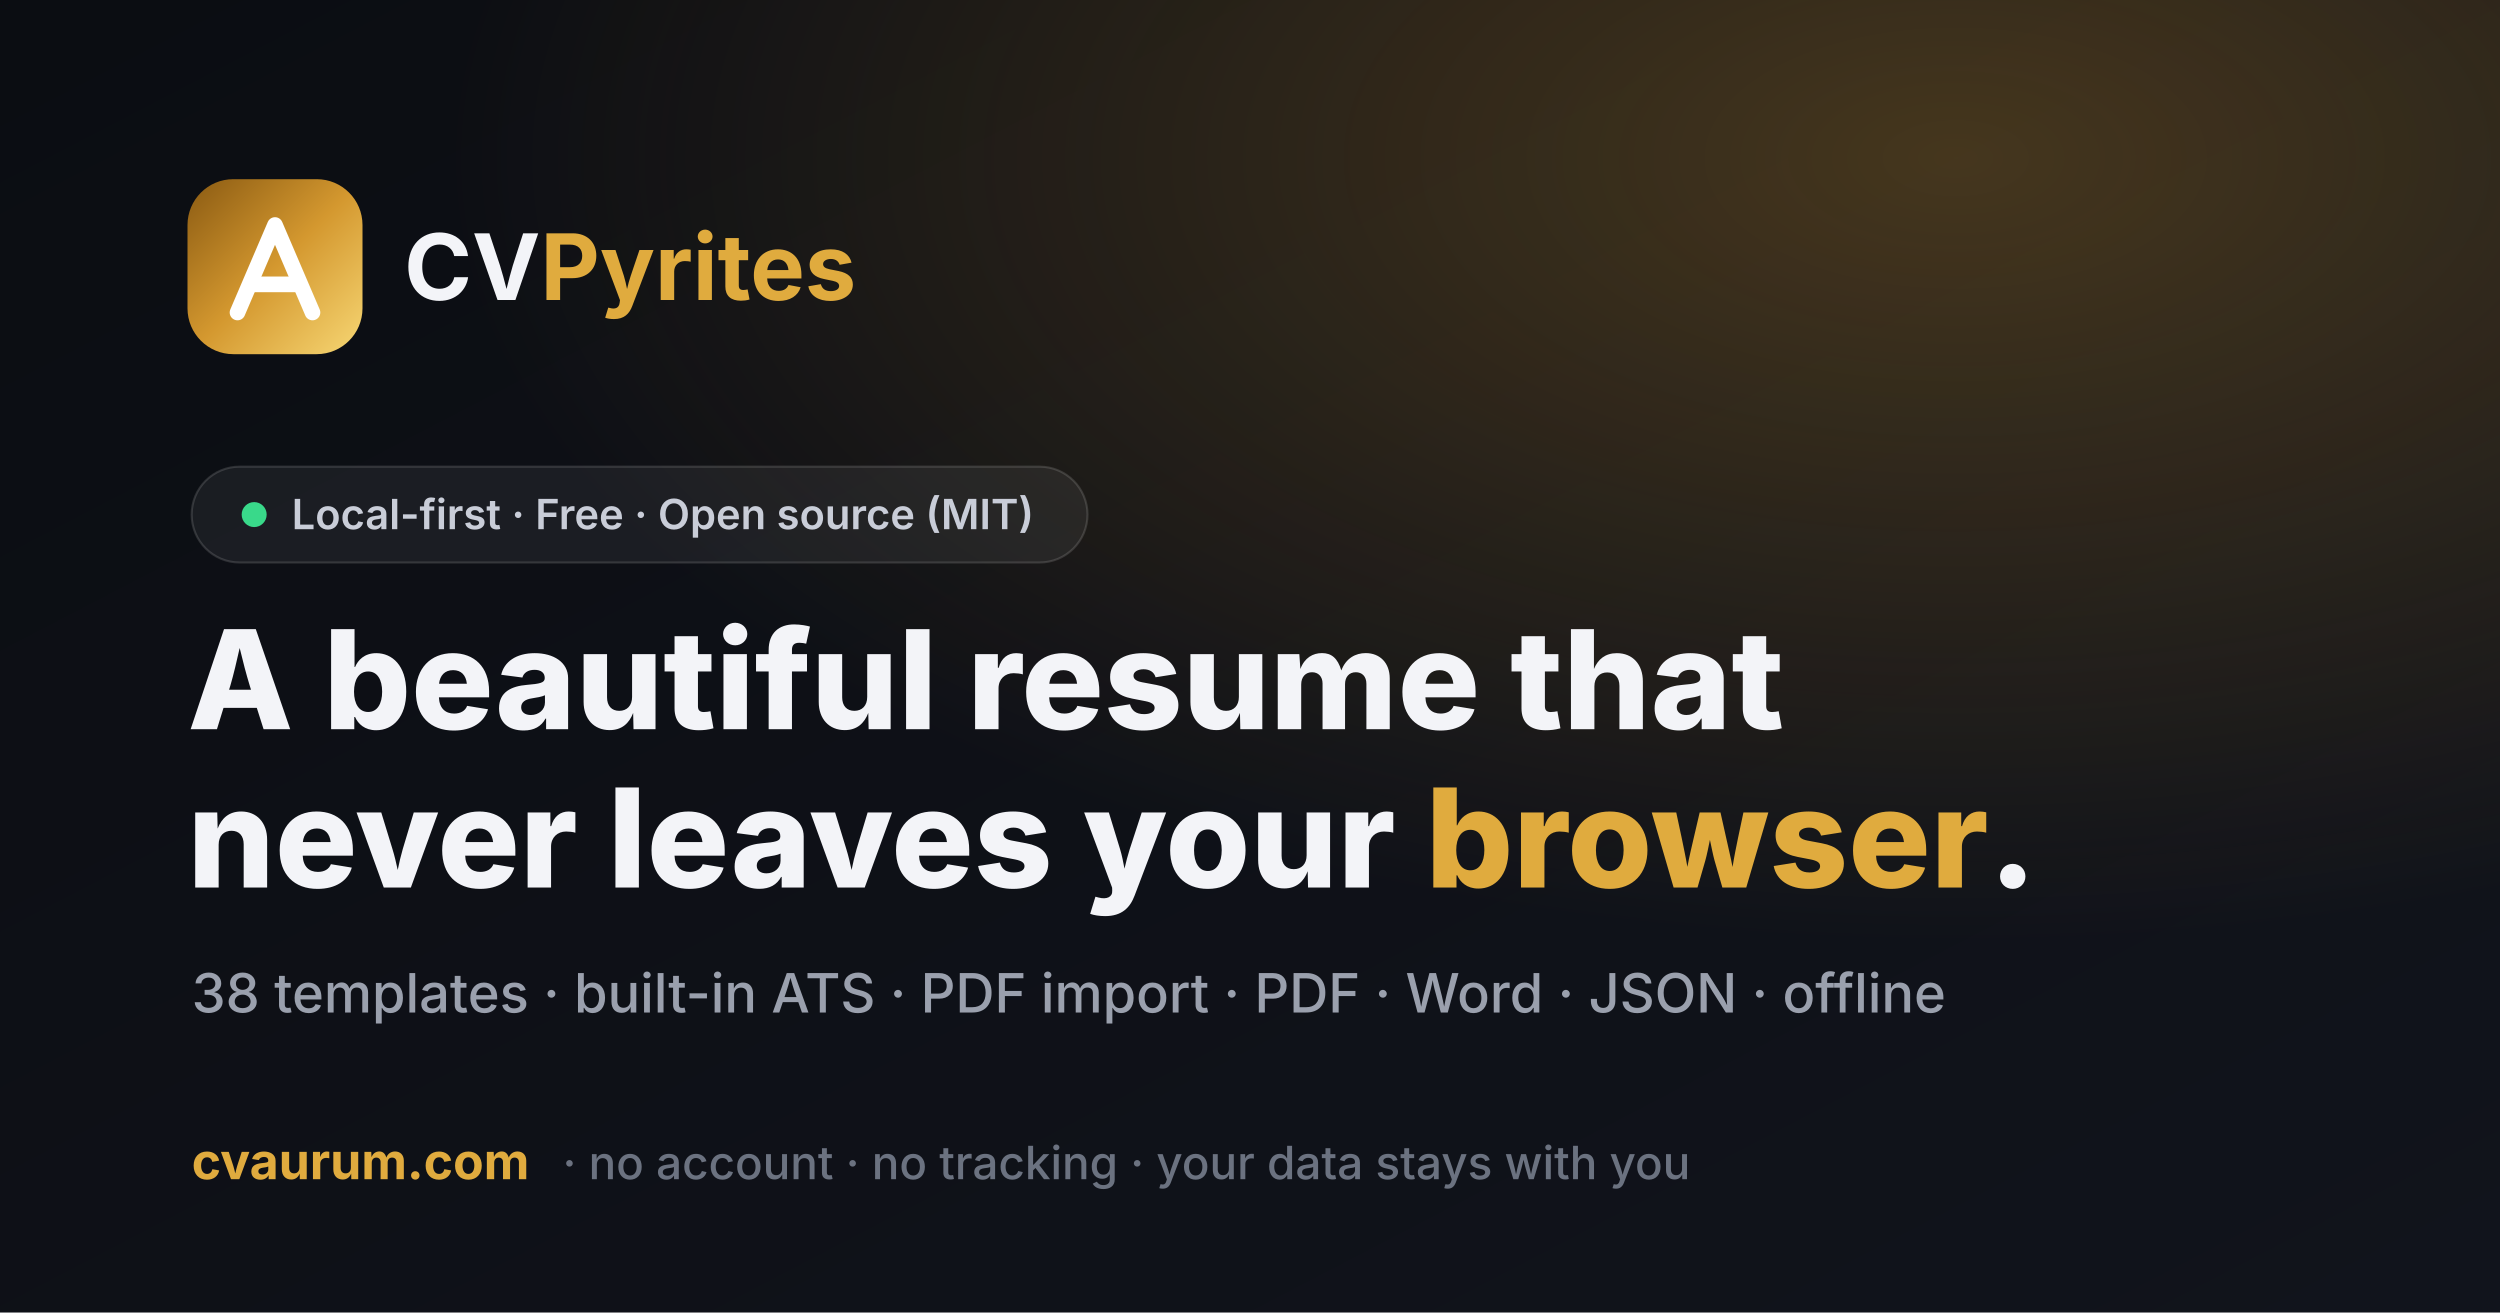
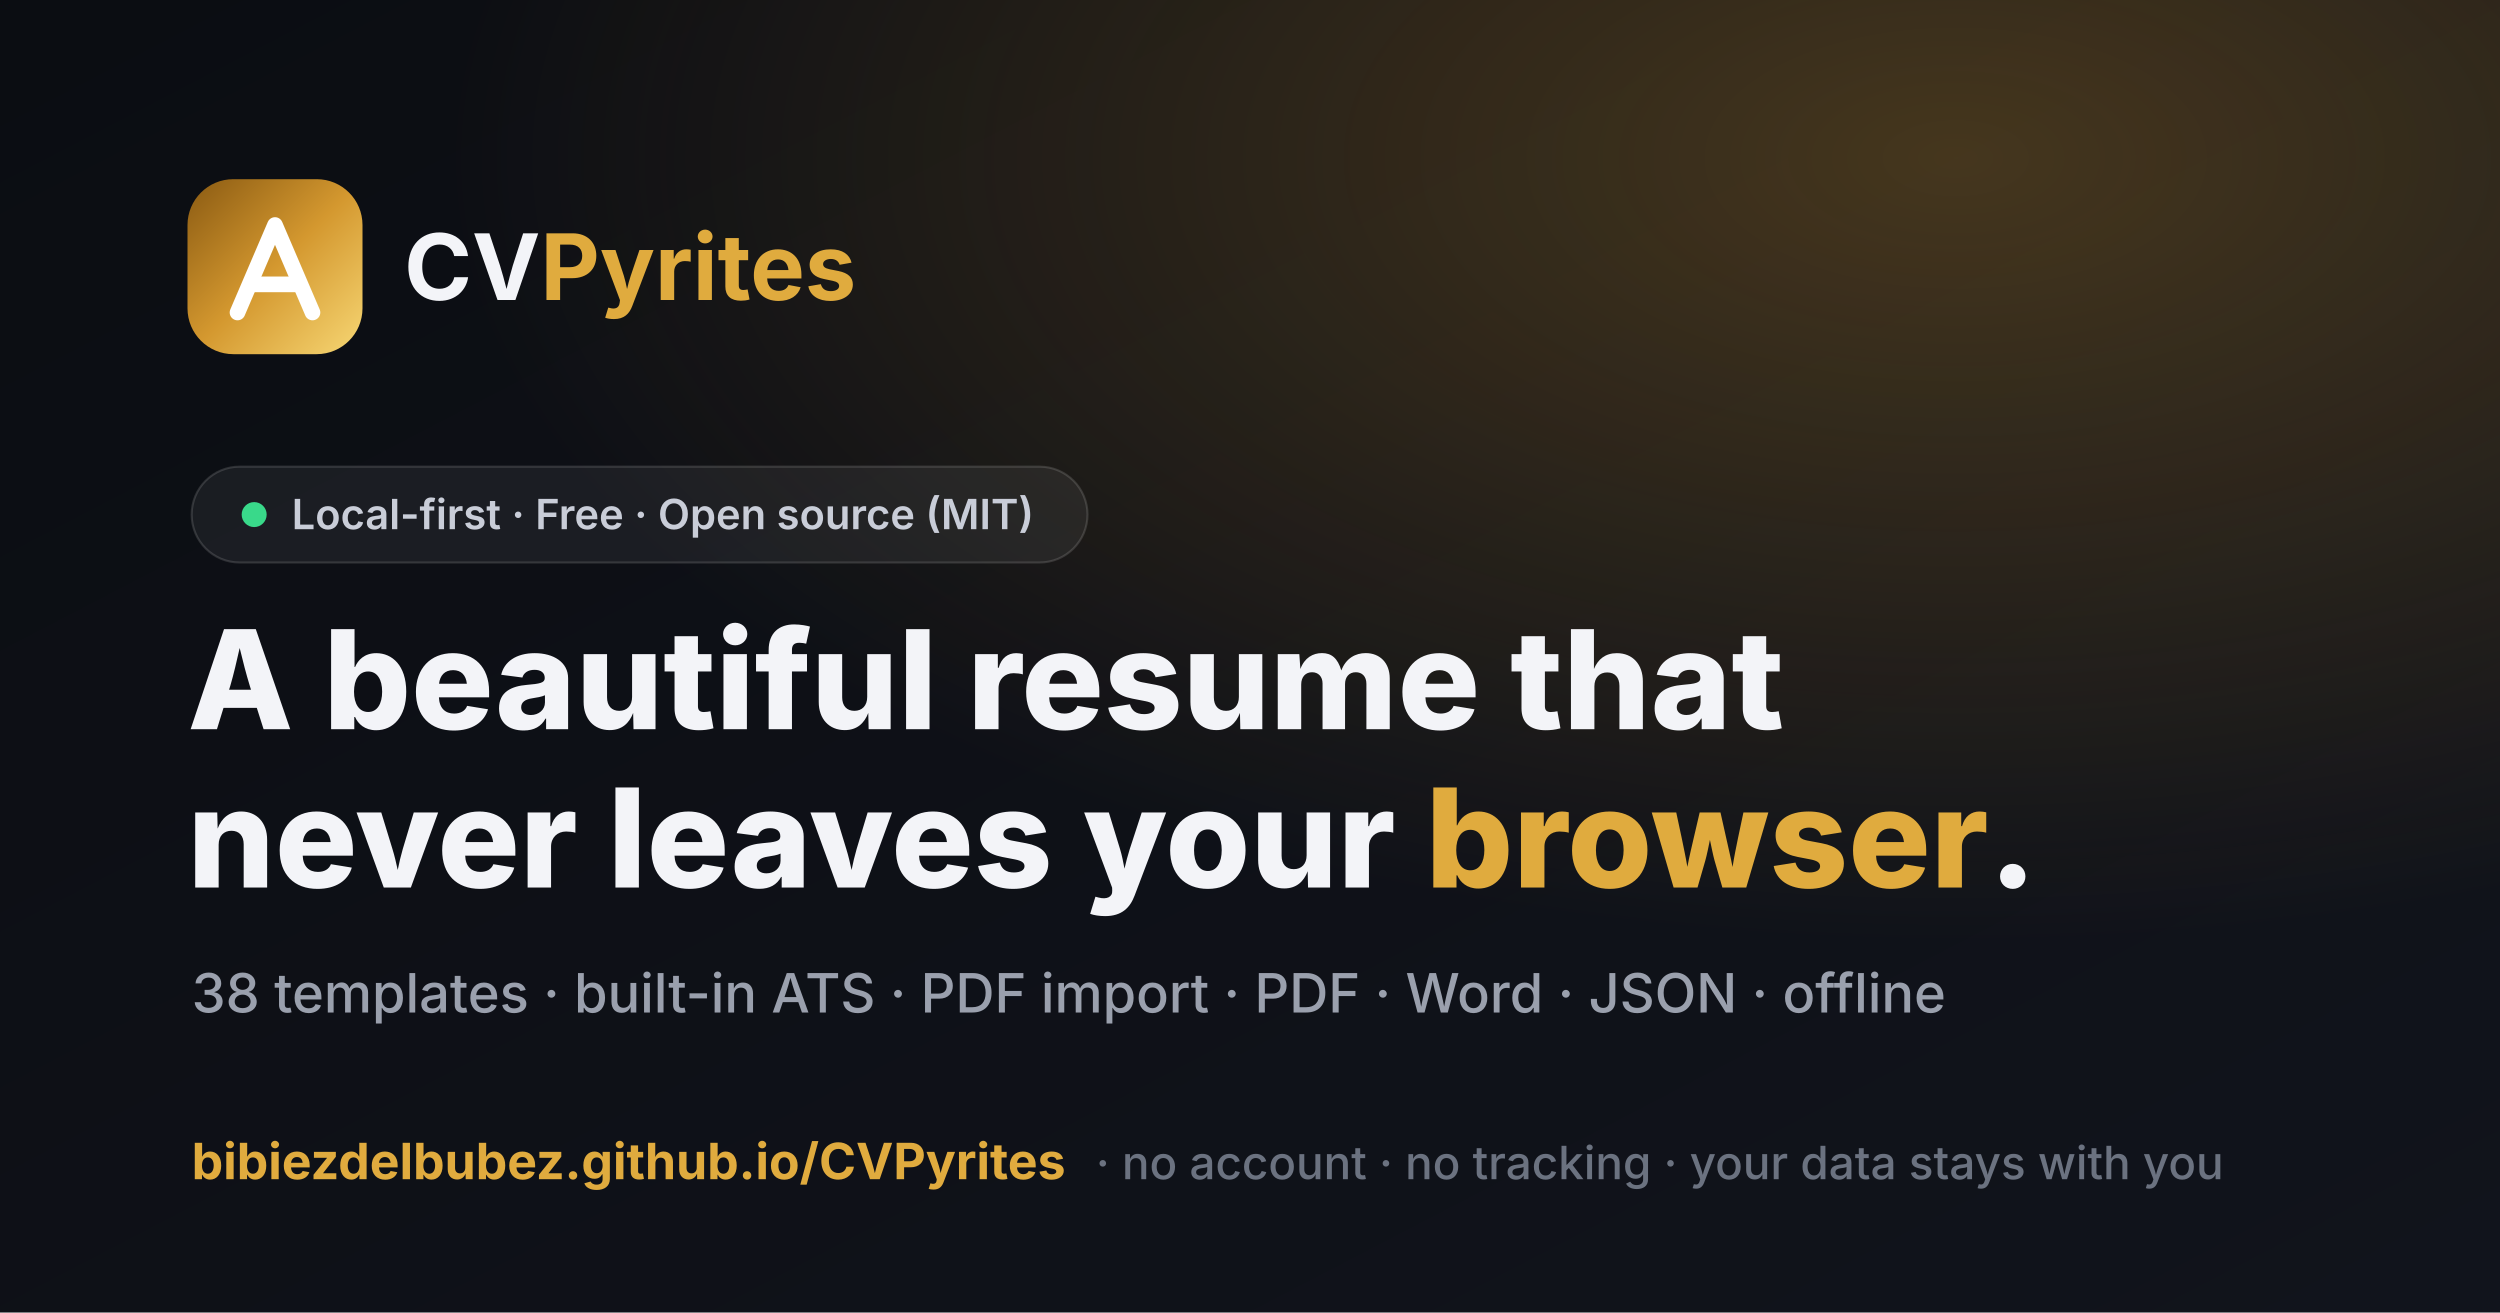
<svg xmlns="http://www.w3.org/2000/svg" width="1200" height="630" viewBox="0 0 1200 630" role="img" aria-label="CVPyrites — free, open-source, private resume builder">
  <defs>
    <linearGradient id="bg" x1="0" y1="0" x2="1" y2="1">
      <stop offset="0" stop-color="#0b0d12" />
      <stop offset="1" stop-color="#11141c" />
    </linearGradient>
    <linearGradient id="gold" x1="0" y1="0" x2="1" y2="1">
      <stop offset="0" stop-color="#8a5a12" />
      <stop offset="0.5" stop-color="#d4982f" />
      <stop offset="1" stop-color="#f7d774" />
    </linearGradient>
    <radialGradient id="glow" cx="78%" cy="12%" r="60%">
      <stop offset="0" stop-color="#d4982f" stop-opacity="0.28" />
      <stop offset="1" stop-color="#d4982f" stop-opacity="0" />
    </radialGradient>
  </defs>
  <rect width="1200" height="630" fill="url(#bg)" />
  <rect width="1200" height="630" fill="url(#glow)" />
  <g transform="translate(90,86)">
    <rect width="84" height="84" rx="22" fill="url(#gold)" />
    <path d="M24 64 42 22l18 42" fill="none" stroke="#fff" stroke-width="7.5" stroke-linecap="round" stroke-linejoin="round" />
    <path d="M31.5 50.5h21" fill="none" stroke="#fff" stroke-width="7.5" stroke-linecap="round" />
    <text x="104" y="58" font-family="Inter, Segoe UI, Helvetica, Arial, sans-serif" font-size="44" font-weight="700" fill="#f3f4f8">CV<tspan fill="#e0ab3e">Pyrites</tspan>
    </text>
  </g>
  <g transform="translate(92,224)">
    <rect width="430" height="46" rx="23" fill="#ffffff" fill-opacity="0.06" stroke="#ffffff" stroke-opacity="0.14" />
    <circle cx="30" cy="23" r="6" fill="#39d98a" />
    <text x="48" y="30" font-family="Inter, Segoe UI, Helvetica, Arial, sans-serif" font-size="20" font-weight="600" fill="#c9cdd8">Local-first · Free · Open source (MIT)</text>
  </g>
  <text x="90" y="350" font-family="Inter, Segoe UI, Helvetica, Arial, sans-serif" font-size="66" font-weight="800" fill="#f3f4f8">A beautiful resume that</text>
  <text x="90" y="426" font-family="Inter, Segoe UI, Helvetica, Arial, sans-serif" font-size="66" font-weight="800" fill="#f3f4f8">never leaves your <tspan fill="#e0ab3e">browser</tspan>.</text>
  <text x="92" y="486" font-family="Inter, Segoe UI, Helvetica, Arial, sans-serif" font-size="26" font-weight="500" fill="#9aa0ad">38 templates · built-in ATS · PDF import · PDF · Word · JSON · offline</text>
-   <text x="92" y="566" font-family="Inter, Segoe UI, Helvetica, Arial, sans-serif" font-size="24" font-weight="700" fill="#e0ab3e">cvaurum.com</text>
-   <text x="270" y="566" font-family="Inter, Segoe UI, Helvetica, Arial, sans-serif" font-size="22" font-weight="500" fill="#6b7280">· no account · no tracking · your data stays with you</text>
+   <text x="92" y="566" font-family="Inter, Segoe UI, Helvetica, Arial, sans-serif" font-size="24" font-weight="700" fill="#e0ab3e">bibiezdelbubez.github.io/CVPyrites</text>
+   <text x="526" y="566" font-family="Inter, Segoe UI, Helvetica, Arial, sans-serif" font-size="22" font-weight="500" fill="#6b7280">· no account · no tracking · your data stays with you</text>
</svg>
